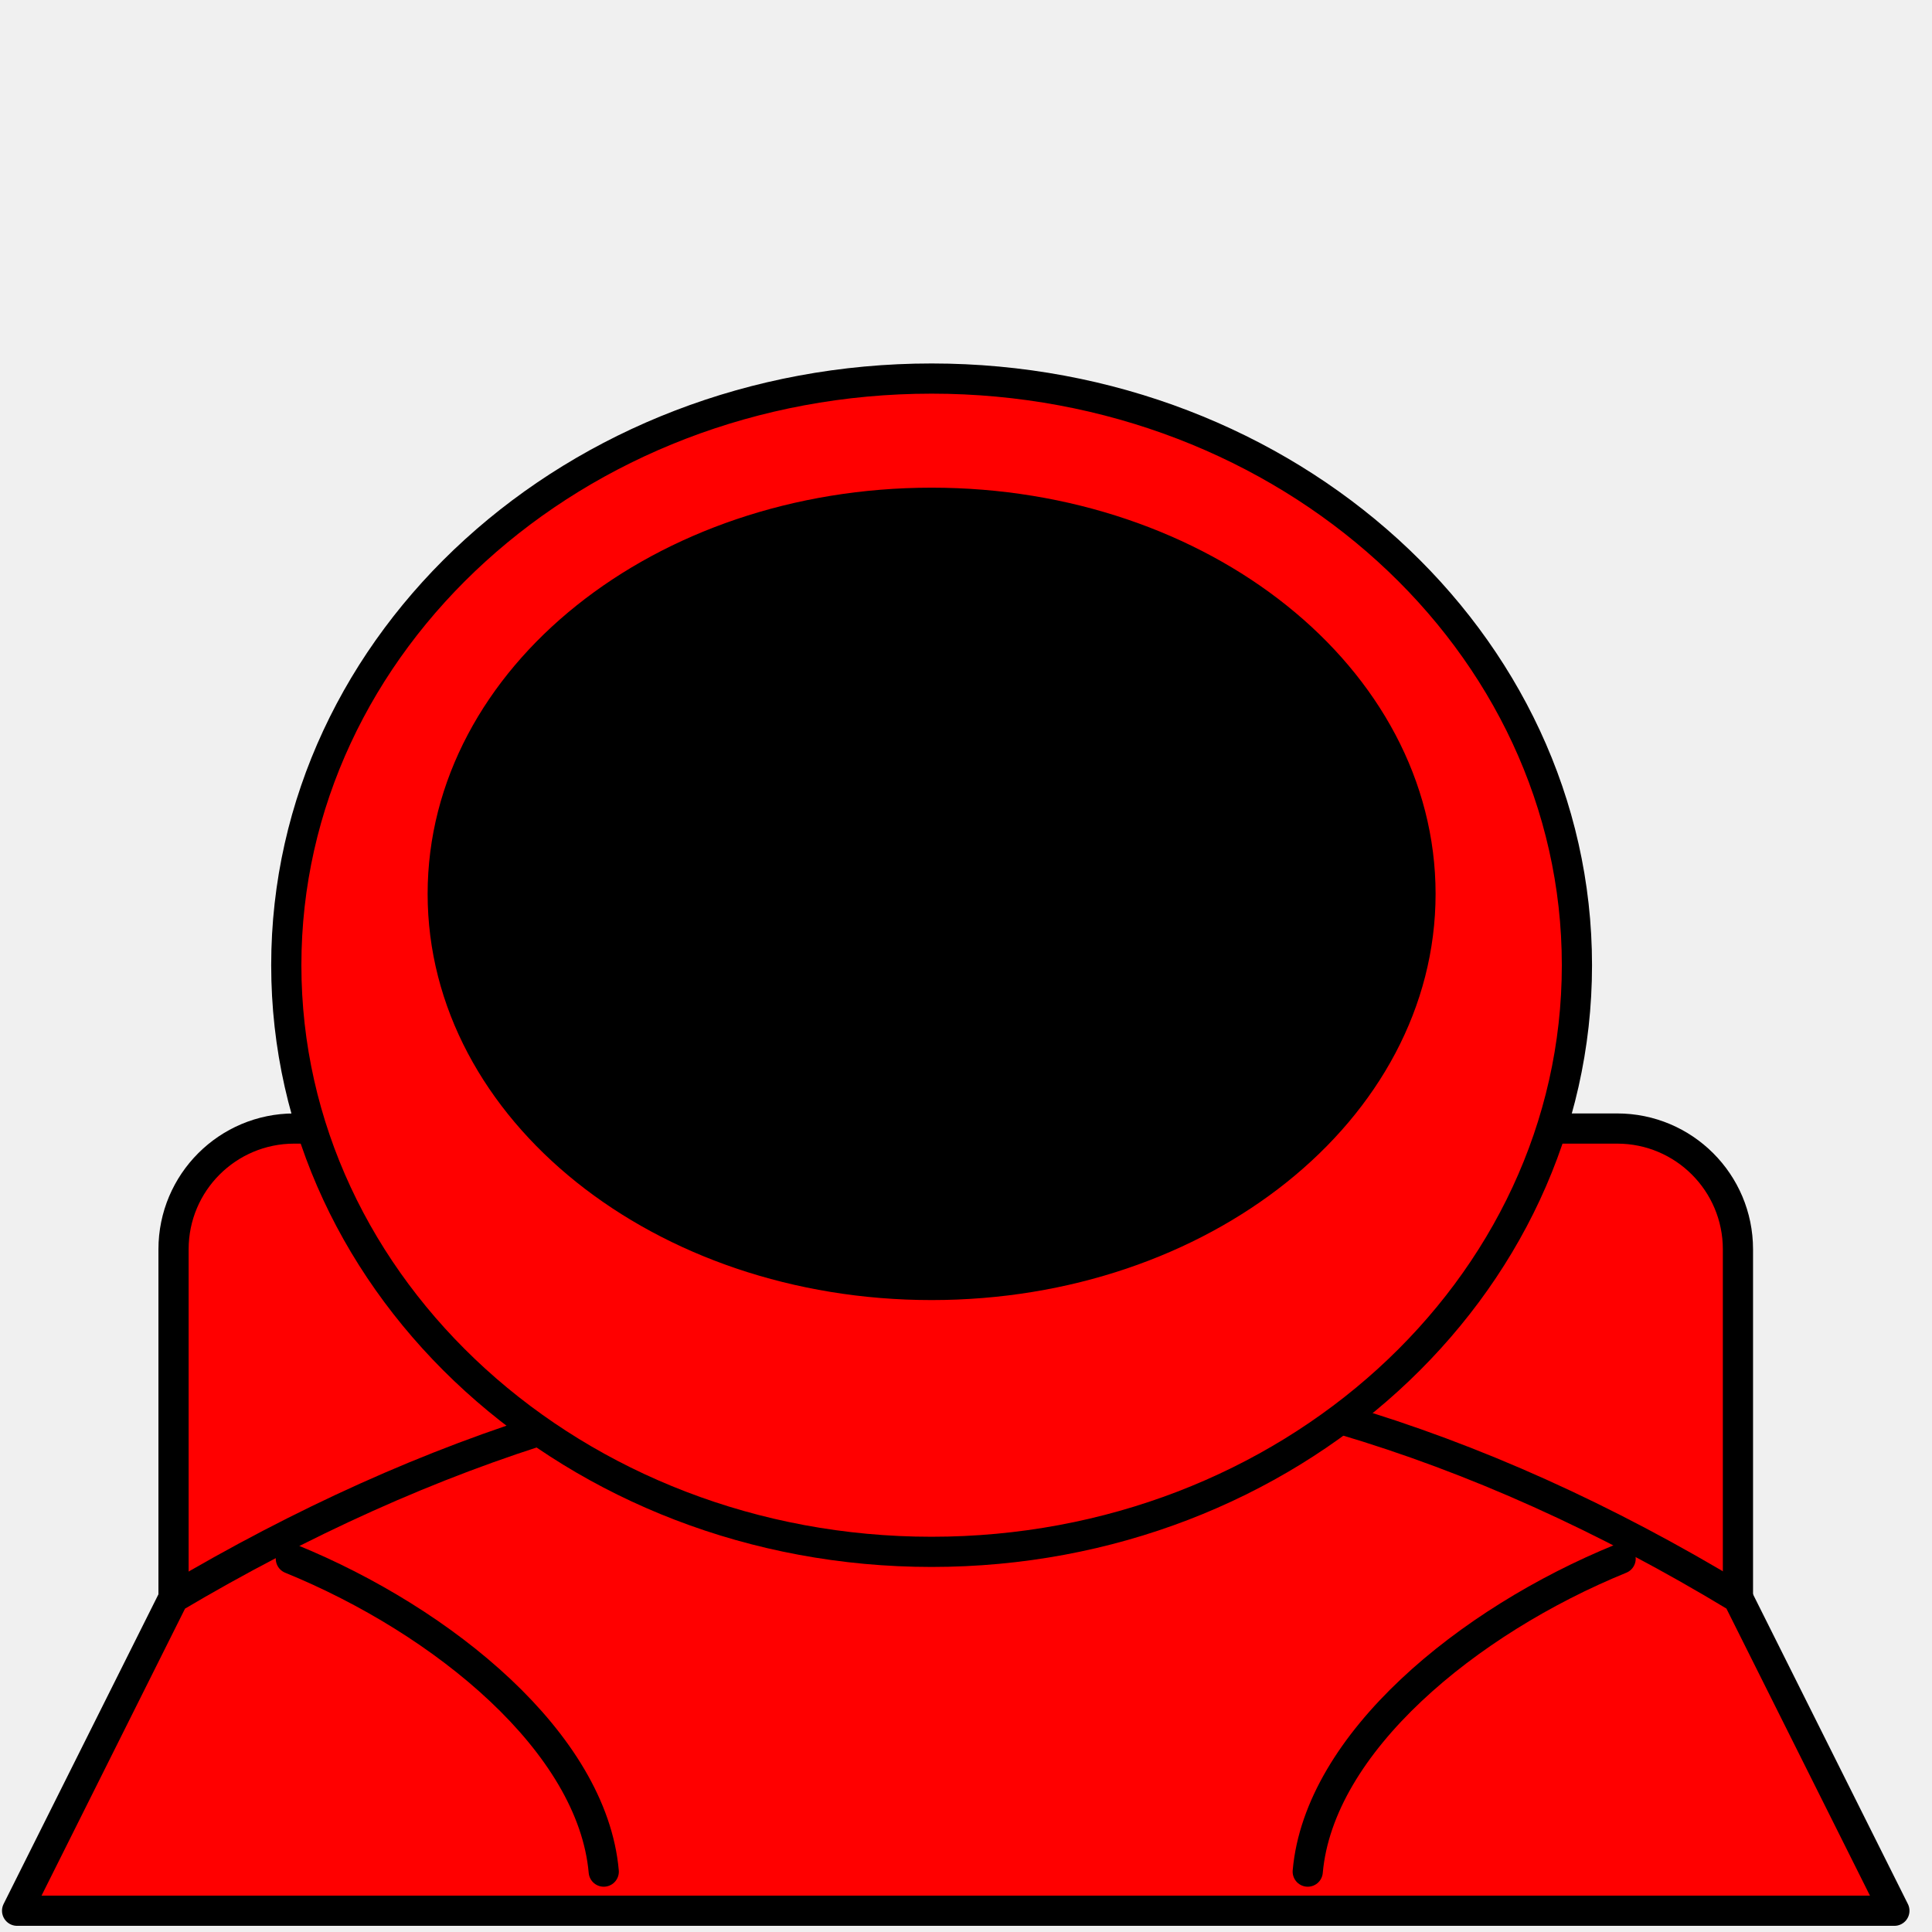
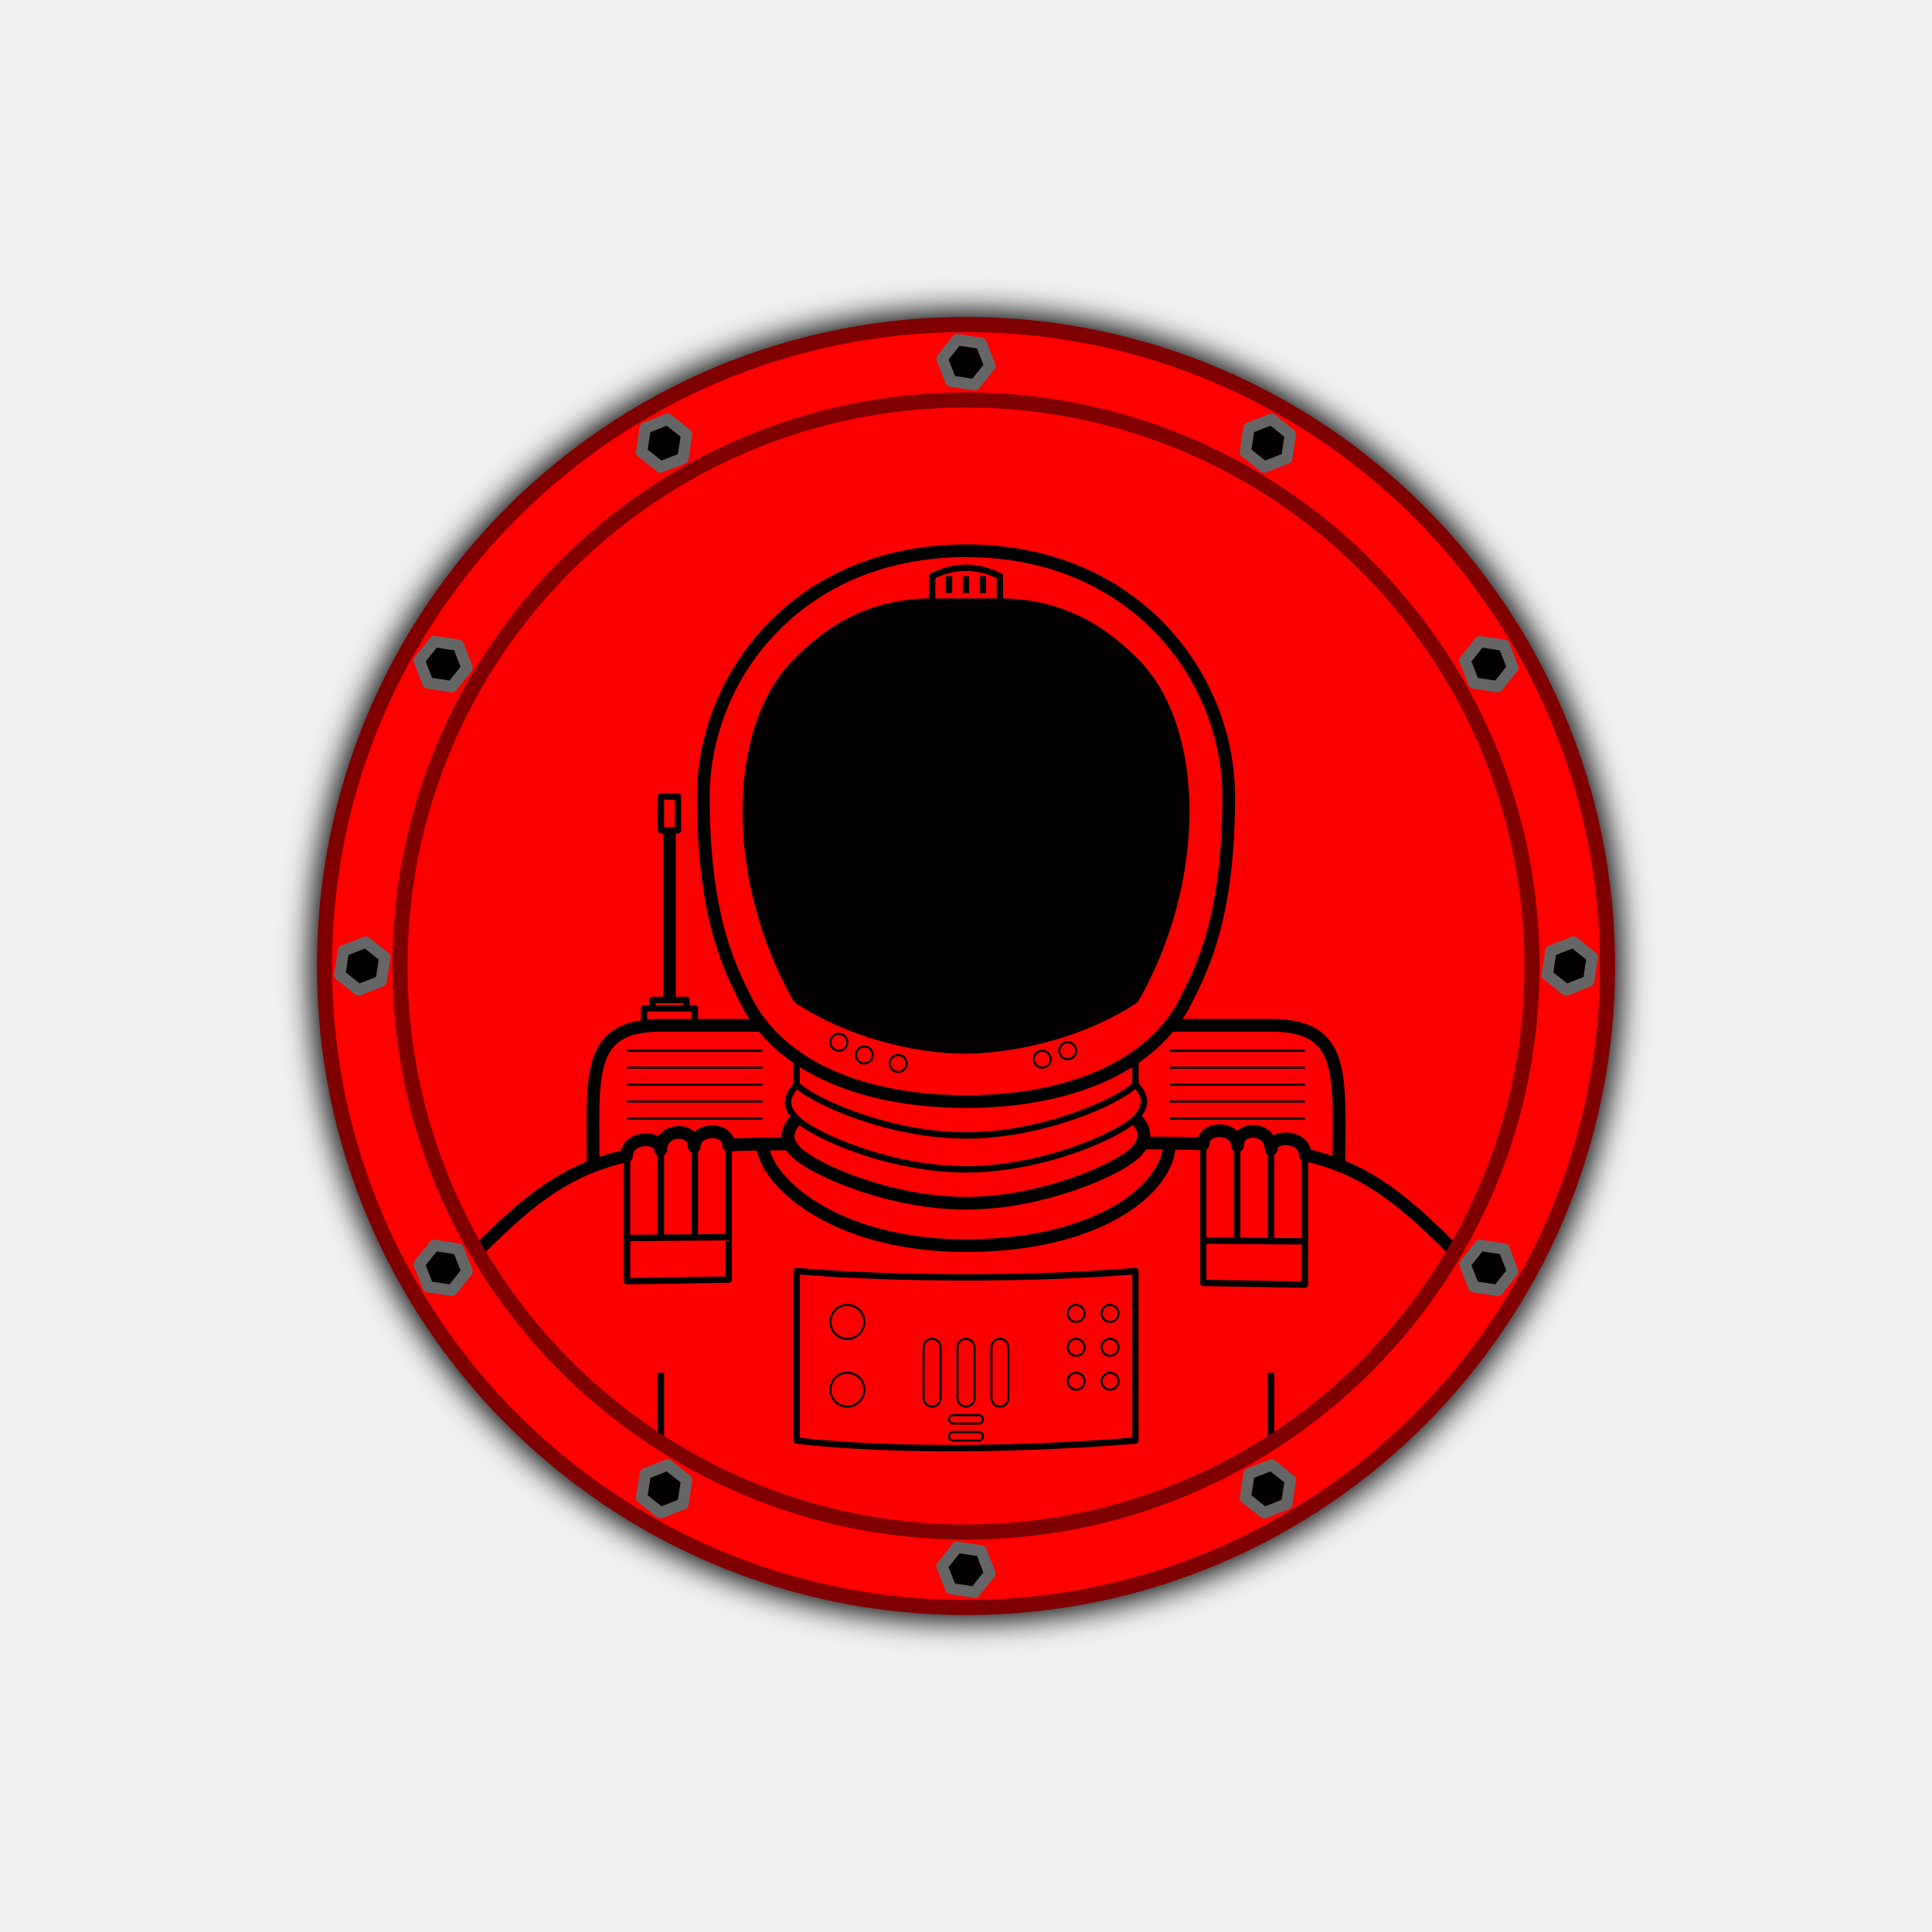
- <svg xmlns="http://www.w3.org/2000/svg" width="512" height="512" viewBox="0 0 135.467 135.467" version="1.1" id="svg8">
+ <svg xmlns="http://www.w3.org/2000/svg" width="512" height="512" viewBox="0 0 135.467 135.467" version="1.1" id="svg5">
  <defs id="defs2">
-     <marker style="overflow:visible;" id="Arrow1Mend" refX="0.0" refY="0.0" orient="auto">
-       <path transform="scale(0.4) rotate(180) translate(10,0)" style="fill-rule:evenodd;stroke:#ffffff;stroke-width:1pt;stroke-opacity:1;fill:#ffffff;fill-opacity:1" d="M 0.0,0.0 L 5.0,-5.0 L -12.5,0.0 L 5.0,5.0 L 0.0,0.0 z " id="path868" />
-     </marker>
-     <marker style="overflow:visible;" id="marker1227" refX="0.0" refY="0.0" orient="auto">
-       <path transform="scale(0.8) rotate(180) translate(12.5,0)" style="fill-rule:evenodd;stroke:#ffffff;stroke-width:1pt;stroke-opacity:1;fill:#ffffff;fill-opacity:1" d="M 0.0,0.0 L 5.0,-5.0 L -12.5,0.0 L 5.0,5.0 L 0.0,0.0 z " id="path1225" />
-     </marker>
-     <marker style="overflow:visible;" id="Arrow1Lend" refX="0.0" refY="0.0" orient="auto">
-       <path transform="scale(0.8) rotate(180) translate(12.5,0)" style="fill-rule:evenodd;stroke:#ffffff;stroke-width:1pt;stroke-opacity:1;fill:#ffffff;fill-opacity:1" d="M 0.0,0.0 L 5.0,-5.0 L -12.5,0.0 L 5.0,5.0 L 0.0,0.0 z " id="path862" />
-     </marker>
+     <filter style="color-interpolation-filters:sRGB" id="filter3401" x="-0.032" y="-0.032" width="1.064" height="1.064">
+       <feGaussianBlur stdDeviation="1.054" id="feGaussianBlur3403" />
+     </filter>
  </defs>
-   <g id="layer2" style="display:none">
-     <rect style="fill:#f1511b;fill-opacity:1;stroke:#000000;stroke-width:2.117;stroke-linecap:round;stroke-linejoin:round;stroke-miterlimit:4;stroke-dasharray:none;stroke-opacity:1;stop-color:#000000" id="rect14474" width="131.233" height="131.233" x="2.117" y="2.117" ry="66.675" rx="66.612" />
+   <g id="layer4" style="display:inline">
+     <rect style="display:inline;mix-blend-mode:normal;fill:#000000;fill-opacity:0.982;stroke:#000000;stroke-width:0.794;stroke-linejoin:round;stroke-miterlimit:0;paint-order:markers fill stroke;filter:url(#filter3401);stop-color:#000000" id="rect91" width="91.017" height="91.017" x="22.225" y="22.225" ry="45.508" rx="45.508" />
+     <rect style="display:inline;fill:#ff0000;fill-opacity:0.982;stroke:none;stroke-width:0.794;stroke-linejoin:round;stroke-miterlimit:0;paint-order:markers fill stroke;stop-color:#000000" id="rect91-3" width="84.667" height="84.667" x="25.4" y="25.4" ry="42.317" rx="42.333" />
  </g>
  <g id="layer1">
-     <rect style="fill:#ff0000;fill-opacity:1;stroke:#000000;stroke-width:2.117;stroke-linecap:round;stroke-linejoin:round;stroke-miterlimit:4;stroke-dasharray:none;stop-color:#000000" id="rect1489" width="109.692" height="52.104" x="12.168" y="79.13" rx="8.467" ry="8.467" />
-     <path style="fill:#ff0000;fill-opacity:1;stroke:#000000;stroke-width:2.117;stroke-linecap:round;stroke-linejoin:round;stroke-miterlimit:4;stroke-dasharray:none;stop-color:#000000" d="M 1.199,133.976 H 132.829 l -10.969,-21.938 c -37.144,-22.52 -73.678,-21.351 -109.692,0 L 1.199,133.976" id="path1180" />
-     <ellipse style="fill:#ff0000;fill-opacity:1;stroke:#000000;stroke-width:2.117;stroke-linecap:round;stroke-linejoin:round;stroke-miterlimit:4;stroke-dasharray:none;stop-color:#000000" id="path1065" cx="65.322" cy="67.678" rx="45.248" ry="41.134" />
-     <ellipse style="fill:#000000;fill-opacity:0.999;stroke:#000000;stroke-width:2.117;stroke-linecap:round;stroke-linejoin:round;stroke-miterlimit:4;stroke-dasharray:none;stop-color:#000000" id="path1041" ry="27.423" rx="34.279" cy="62.676" cx="65.322" />
-     <path style="fill:#ff0000;fill-opacity:1;stroke:#000000;stroke-width:2.117;stroke-linecap:round;stroke-linejoin:round;stroke-miterlimit:4;stroke-dasharray:none;stop-color:#000000" d="m 20.395,109.295 c 10.72,4.372 21.14,12.914 21.938,21.938" id="path1622" />
-     <path style="fill:#ff0000;fill-opacity:1;stroke:#000000;stroke-width:2.117;stroke-linecap:round;stroke-linejoin:round;stroke-miterlimit:4;stroke-dasharray:none;stop-color:#000000" d="m 113.633,109.295 c -10.72,4.372 -21.14,12.914 -21.938,21.938" id="path1622-3" />
+     <g id="g1-6" transform="matrix(0.5614062,0,0,0.5614062,29.70742,32.08402)">
+       <path style="fill:none;fill-opacity:0.982;stroke:#000000;stroke-width:1.587;stroke-linejoin:round;stroke-miterlimit:0;stroke-dasharray:none;paint-order:markers fill stroke;stop-color:#000000" d="m 40.217,67.733 c 4.233,8.467 14.817,12.7 27.517,12.7 12.7,10e-7 23.283,-4.233 27.517,-12.7 2.117,-4.233 5.292,-10.583 5.292,-25.4 0,-14.817 -11.642,-30.692 -32.808,-30.692 -21.167,0 -32.808,15.875 -32.808,30.692 0,14.817 3.175,21.167 5.292,25.4 z" id="path441" />
+       <path style="fill:#000000;fill-opacity:0.982;stroke:#000000;stroke-width:0.794;stroke-linejoin:round;stroke-miterlimit:0;stroke-dasharray:none;paint-order:markers fill stroke;stop-color:#000000" d="m 63.41,17.98 c -8.377,0.012 -13.557,4.134 -16.843,7.42 -8.467,8.467 -8.467,27.517 0,42.333 6.35,4.233 14.817,6.35 21.074,6.317 6.442,-0.034 14.909,-2.084 21.259,-6.317 8.467,-14.817 8.467,-33.867 0,-42.333 -3.268,-3.268 -8.467,-7.408 -16.933,-7.408" id="path4942" />
+       <path style="fill:none;fill-opacity:0.982;stroke:#000000;stroke-width:0.794;stroke-linejoin:round;stroke-miterlimit:0;stroke-dasharray:none;paint-order:markers fill stroke;stop-color:#000000" d="m 46.567,74.083 v 4.233 c 2.117,2.117 11.642,6.35 21.167,6.35 9.525,-10e-7 19.05,-4.233 21.167,-6.35 l 10e-7,-4.233" id="path6945" />
+       <path style="fill:none;fill-opacity:0.982;stroke:#000000;stroke-width:0.794;stroke-linejoin:round;stroke-miterlimit:0;stroke-dasharray:none;paint-order:markers fill stroke;stop-color:#000000" d="m 46.567,78.317 c -0.977,1.218 -1.793,2.467 0,4.233 2.117,2.117 11.642,6.35 21.167,6.35 9.525,-10e-7 19.05,-4.233 21.167,-6.35 1.339,-1.371 1.482,-2.778 10e-7,-4.233" id="path6945-3" />
+       <path style="fill:none;fill-opacity:0.982;stroke:#000000;stroke-width:1.587;stroke-linejoin:round;stroke-miterlimit:0;stroke-dasharray:none;paint-order:markers fill stroke;stop-color:#000000" d="m 46.567,82.55 c -0.977,1.218 -1.793,2.467 0,4.233 2.117,2.117 11.642,6.35 21.167,6.35 9.525,0 19.05,-4.233 21.167,-6.35 1.339,-1.371 1.482,-2.778 10e-7,-4.233" id="path6945-3-6" />
+       <path style="fill:none;fill-opacity:0.982;stroke:#000000;stroke-width:1.587;stroke-linejoin:round;stroke-miterlimit:0;stroke-dasharray:none;paint-order:markers fill stroke;stop-color:#000000" d="m 45.508,85.725 c -2.72,0 -5.189,0.04 -7.442,0.123 0.034,-2.24 -4.199,-2.24 -4.282,0.231 0.082,-2.471 -4.151,-2.471 -4.195,0.415 0.044,-1.828 -4.189,-1.828 -4.259,0.723 -8.063,1.763 -13.012,6.297 -18.98,12.265" id="path8832" />
+       <path style="fill:none;fill-opacity:0.982;stroke:#000000;stroke-width:1.587;stroke-linejoin:round;stroke-miterlimit:0;stroke-dasharray:none;paint-order:markers fill stroke;stop-color:#000000" d="m 89.924,85.602 c 2.72,0 5.189,0.04 7.442,0.123 -0.034,-2.24 4.199,-2.24 4.282,0.231 -0.082,-2.471 4.151,-2.471 4.195,0.415 -0.044,-1.828 4.189,-1.828 4.259,0.723 8.063,1.763 13.046,6.42 19.014,12.389" id="path8832-5" />
+       <path style="fill:none;fill-opacity:0.982;stroke:#000000;stroke-width:0.794;stroke-linejoin:round;stroke-miterlimit:0;stroke-dasharray:none;paint-order:markers fill stroke;stop-color:#000000" d="M 25.4,86.783 V 97.367" id="path10849" />
+       <path style="fill:none;fill-opacity:0.982;stroke:#000000;stroke-width:0.794;stroke-linejoin:round;stroke-miterlimit:0;stroke-dasharray:none;paint-order:markers fill stroke;stop-color:#000000" d="M 29.633,85.725 V 97.367" id="path10851" />
+       <path style="fill:none;fill-opacity:0.982;stroke:#000000;stroke-width:0.794;stroke-linejoin:round;stroke-miterlimit:0;stroke-dasharray:none;paint-order:markers fill stroke;stop-color:#000000" d="M 33.867,85.725 V 97.367" id="path10853" />
+       <path style="fill:none;fill-opacity:0.982;stroke:#000000;stroke-width:0.794;stroke-linejoin:round;stroke-miterlimit:0;stroke-dasharray:none;paint-order:markers fill stroke;stop-color:#000000" d="m 38.1,85.725 -1e-6,11.642" id="path10855" />
+       <path style="fill:none;fill-opacity:0.982;stroke:#000000;stroke-width:0.794;stroke-linejoin:round;stroke-miterlimit:0;stroke-dasharray:none;paint-order:markers fill stroke;stop-color:#000000" d="m 38.1,97.367 v 5.292 l -12.692,0.21 -0.004,-5.397 z" id="path11508" />
+       <path style="fill:none;fill-opacity:0.982;stroke:#000000;stroke-width:0.794;stroke-linejoin:round;stroke-miterlimit:0;stroke-dasharray:none;paint-order:markers fill stroke;stop-color:#000000" d="M 110.069,87.207 V 97.791" id="path10849-3" />
+       <path style="fill:none;fill-opacity:0.982;stroke:#000000;stroke-width:0.794;stroke-linejoin:round;stroke-miterlimit:0;stroke-dasharray:none;paint-order:markers fill stroke;stop-color:#000000" d="m 105.835,86.149 v 11.642" id="path10851-5" />
+       <path style="fill:none;fill-opacity:0.982;stroke:#000000;stroke-width:0.794;stroke-linejoin:round;stroke-miterlimit:0;stroke-dasharray:none;paint-order:markers fill stroke;stop-color:#000000" d="M 101.602,86.149 V 97.791" id="path10853-6" />
+       <path style="fill:none;fill-opacity:0.982;stroke:#000000;stroke-width:0.794;stroke-linejoin:round;stroke-miterlimit:0;stroke-dasharray:none;paint-order:markers fill stroke;stop-color:#000000" d="M 97.369,86.149 V 97.791" id="path10855-2" />
+       <path style="fill:none;fill-opacity:0.982;stroke:#000000;stroke-width:0.794;stroke-linejoin:round;stroke-miterlimit:0;stroke-dasharray:none;paint-order:markers fill stroke;stop-color:#000000" d="m 97.369,97.791 v 5.292 l 12.692,0.21 0.004,-5.397 z" id="path11508-9" />
+       <path style="fill:none;fill-opacity:0.982;stroke:#000000;stroke-width:1.587;stroke-linejoin:round;stroke-miterlimit:0;stroke-dasharray:none;paint-order:markers fill stroke;stop-color:#000000" d="m 42.333,85.725 c 2e-6,4.233 8.467,12.7 25.4,12.7 16.933,0 25.4,-7.408 25.4,-12.7" id="path12184" />
+       <path style="fill:none;fill-opacity:0.982;stroke:#000000;stroke-width:0.794;stroke-linejoin:round;stroke-miterlimit:0;stroke-dasharray:none;paint-order:markers fill stroke;stop-color:#000000" d="m 88.9,101.6 v 21.167 c -12.7,1.058 -29.968,1.459 -42.333,0 V 101.6 c 12.7,1.058 29.633,1.058 42.333,0 z" id="path13610" />
+       <path style="fill:none;fill-opacity:0.982;stroke:#000000;stroke-width:0.794;stroke-linejoin:round;stroke-miterlimit:0;stroke-dasharray:none;paint-order:markers fill stroke;stop-color:#000000" d="m 63.5,14.817 v 3.175 c 2.863,-1e-6 5.683,-1e-6 8.467,0 v -3.175 c -2.813,-1.403 -5.635,-1.419 -8.467,0 z" id="path14341" />
+       <path style="fill:none;fill-opacity:0.982;stroke:#000000;stroke-width:0.794;stroke-linejoin:round;stroke-miterlimit:0;stroke-dasharray:none;paint-order:markers fill stroke;stop-color:#000000" d="m 65.617,14.817 v 2.117" id="path14504" />
+       <path style="fill:none;fill-opacity:0.982;stroke:#000000;stroke-width:0.794;stroke-linejoin:round;stroke-miterlimit:0;stroke-dasharray:none;paint-order:markers fill stroke;stop-color:#000000" d="m 67.733,14.817 v 2.117" id="path14506" />
+       <path style="fill:none;fill-opacity:0.982;stroke:#000000;stroke-width:0.794;stroke-linejoin:round;stroke-miterlimit:0;stroke-dasharray:none;paint-order:markers fill stroke;stop-color:#000000" d="m 69.85,14.817 v 2.117" id="path14508" />
+       <circle style="fill:none;fill-opacity:0.982;stroke:#000000;stroke-width:0.265;stroke-linejoin:round;stroke-miterlimit:0;stroke-dasharray:none;paint-order:markers fill stroke;stop-color:#000000" id="path15429" cx="77.258" cy="75.142" r="1.058" />
+       <circle style="fill:none;fill-opacity:0.982;stroke:#000000;stroke-width:0.265;stroke-linejoin:round;stroke-miterlimit:0;stroke-dasharray:none;paint-order:markers fill stroke;stop-color:#000000" id="path15431" cx="80.433" cy="74.083" r="1.058" />
+       <circle style="fill:none;fill-opacity:0.982;stroke:#000000;stroke-width:0.265;stroke-linejoin:round;stroke-miterlimit:0;stroke-dasharray:none;paint-order:markers fill stroke;stop-color:#000000" id="path15433" cx="59.267" cy="75.671" r="1.058" />
+       <circle style="fill:none;fill-opacity:0.982;stroke:#000000;stroke-width:0.265;stroke-linejoin:round;stroke-miterlimit:0;stroke-dasharray:none;paint-order:markers fill stroke;stop-color:#000000" id="path15435" cx="51.858" cy="73.025" r="1.058" />
+       <circle style="fill:none;fill-opacity:0.982;stroke:#000000;stroke-width:0.265;stroke-linejoin:round;stroke-miterlimit:0;stroke-dasharray:none;paint-order:markers fill stroke;stop-color:#000000" id="path15437" cx="55.033" cy="74.613" r="1.058" />
+       <rect style="fill:none;fill-opacity:0.982;stroke:#000000;stroke-width:0.265;stroke-linejoin:round;stroke-miterlimit:0;stroke-dasharray:none;paint-order:markers fill stroke;stop-color:#000000" id="rect16434" width="2.117" height="8.467" x="66.675" y="110.067" ry="1.058" />
+       <rect style="fill:none;fill-opacity:0.982;stroke:#000000;stroke-width:0.265;stroke-linejoin:round;stroke-miterlimit:0;stroke-dasharray:none;paint-order:markers fill stroke;stop-color:#000000" id="rect16434-1" width="2.117" height="8.467" x="62.442" y="110.067" ry="1.058" />
+       <rect style="fill:none;fill-opacity:0.982;stroke:#000000;stroke-width:0.265;stroke-linejoin:round;stroke-miterlimit:0;stroke-dasharray:none;paint-order:markers fill stroke;stop-color:#000000" id="rect16434-2" width="2.117" height="8.467" x="70.908" y="110.067" ry="1.058" />
+       <circle style="fill:none;fill-opacity:0.982;stroke:#000000;stroke-width:0.265;stroke-linejoin:round;stroke-miterlimit:0;stroke-dasharray:none;paint-order:markers fill stroke;stop-color:#000000" id="path16681" cx="52.917" cy="107.95" r="2.117" />
+       <circle style="fill:none;fill-opacity:0.982;stroke:#000000;stroke-width:0.265;stroke-linejoin:round;stroke-miterlimit:0;stroke-dasharray:none;paint-order:markers fill stroke;stop-color:#000000" id="path16683" cx="52.917" cy="116.417" r="2.117" />
+       <circle style="fill:none;fill-opacity:0.982;stroke:#000000;stroke-width:0.265;stroke-linejoin:round;stroke-miterlimit:0;stroke-dasharray:none;paint-order:markers fill stroke;stop-color:#000000" id="path16685" cx="81.492" cy="106.892" r="1.058" />
+       <circle style="fill:none;fill-opacity:0.982;stroke:#000000;stroke-width:0.265;stroke-linejoin:round;stroke-miterlimit:0;stroke-dasharray:none;paint-order:markers fill stroke;stop-color:#000000" id="path16687" cx="85.725" cy="106.892" r="1.058" />
+       <circle style="fill:none;fill-opacity:0.982;stroke:#000000;stroke-width:0.265;stroke-linejoin:round;stroke-miterlimit:0;stroke-dasharray:none;paint-order:markers fill stroke;stop-color:#000000" id="path16689" cx="81.492" cy="111.125" r="1.058" />
+       <circle style="fill:none;fill-opacity:0.982;stroke:#000000;stroke-width:0.265;stroke-linejoin:round;stroke-miterlimit:0;stroke-dasharray:none;paint-order:markers fill stroke;stop-color:#000000" id="path16691" cx="85.725" cy="111.125" r="1.058" />
+       <circle style="fill:none;fill-opacity:0.982;stroke:#000000;stroke-width:0.265;stroke-linejoin:round;stroke-miterlimit:0;stroke-dasharray:none;paint-order:markers fill stroke;stop-color:#000000" id="path16693" cx="81.492" cy="115.358" r="1.058" />
+       <circle style="fill:none;fill-opacity:0.982;stroke:#000000;stroke-width:0.265;stroke-linejoin:round;stroke-miterlimit:0;stroke-dasharray:none;paint-order:markers fill stroke;stop-color:#000000" id="path16695" cx="85.725" cy="115.358" r="1.058" />
+       <rect style="fill:none;fill-opacity:0.982;stroke:#000000;stroke-width:0.265;stroke-linejoin:round;stroke-miterlimit:0;stroke-dasharray:none;paint-order:markers fill stroke;stop-color:#000000" id="rect16721" width="4.233" height="1.058" x="65.617" y="119.592" ry="0.529" />
+       <rect style="fill:none;fill-opacity:0.982;stroke:#000000;stroke-width:0.265;stroke-linejoin:round;stroke-miterlimit:0;stroke-dasharray:none;paint-order:markers fill stroke;stop-color:#000000" id="rect16723" width="4.233" height="1.058" x="65.617" y="121.708" ry="0.529" />
+       <path style="fill:none;fill-opacity:0.982;stroke:#000000;stroke-width:1.587;stroke-linejoin:round;stroke-miterlimit:0;stroke-dasharray:none;paint-order:markers fill stroke;stop-color:#000000" d="m 21.167,88.9 c 0,-11.642 -1.058,-17.992 8.467,-17.992 h 12.7" id="path16758" />
+       <path style="fill:none;fill-opacity:0.982;stroke:#000000;stroke-width:1.587;stroke-linejoin:round;stroke-miterlimit:0;stroke-dasharray:none;paint-order:markers fill stroke;stop-color:#000000" d="m 114.3,88.9 c 0,-11.642 1.058,-17.992 -8.467,-17.992 h -12.7" id="path16758-0" />
+       <path style="fill:none;fill-opacity:0.982;stroke:#000000;stroke-width:0.794;stroke-linejoin:round;stroke-miterlimit:0;stroke-dasharray:none;paint-order:markers fill stroke;stop-color:#000000" d="m 27.517,70.908 v -2.117 h 6.35 v 2.117" id="path17677" />
+       <path style="fill:none;fill-opacity:0.982;stroke:#000000;stroke-width:0.794;stroke-linejoin:round;stroke-miterlimit:0;stroke-dasharray:none;paint-order:markers fill stroke;stop-color:#000000" d="m 28.575,68.792 v -1.058 h 4.233 v 1.058" id="path17712" />
+       <path style="fill:none;fill-opacity:0.982;stroke:#000000;stroke-width:1.587;stroke-linejoin:round;stroke-miterlimit:0;stroke-dasharray:none;paint-order:markers fill stroke;stop-color:#000000" d="m 30.692,67.733 -1e-6,-21.167" id="path17714" />
+       <path style="fill:none;fill-opacity:0.982;stroke:#000000;stroke-width:0.794;stroke-linejoin:round;stroke-miterlimit:0;stroke-dasharray:none;paint-order:markers fill stroke;stop-color:#000000" d="m 29.633,42.333 v 4.233 h 2.117 v -4.233 z" id="path17924" />
+       <path style="fill:none;fill-opacity:0.982;stroke:#000000;stroke-width:0.265;stroke-linejoin:round;stroke-miterlimit:0;stroke-dasharray:none;paint-order:markers fill stroke;stop-color:#000000" d="M 25.4,76.2 H 42.333" id="path18094" />
+       <path style="fill:none;fill-opacity:0.982;stroke:#000000;stroke-width:0.265;stroke-linejoin:round;stroke-miterlimit:0;stroke-dasharray:none;paint-order:markers fill stroke;stop-color:#000000" d="M 25.4,80.433 H 42.333" id="path18096" />
+       <path style="fill:none;fill-opacity:0.982;stroke:#000000;stroke-width:0.265;stroke-linejoin:round;stroke-miterlimit:0;stroke-dasharray:none;paint-order:markers fill stroke;stop-color:#000000" d="M 25.4,78.317 H 42.333" id="path18098" />
+       <path style="fill:none;fill-opacity:0.982;stroke:#000000;stroke-width:0.265;stroke-linejoin:round;stroke-miterlimit:0;stroke-dasharray:none;paint-order:markers fill stroke;stop-color:#000000" d="M 25.4,82.55 H 42.333" id="path18100" />
+       <path style="fill:none;fill-opacity:0.982;stroke:#000000;stroke-width:0.265;stroke-linejoin:round;stroke-miterlimit:0;stroke-dasharray:none;paint-order:markers fill stroke;stop-color:#000000" d="M 25.4,74.083 H 42.333" id="path18102" />
+       <path style="fill:none;fill-opacity:0.982;stroke:#000000;stroke-width:0.265;stroke-linejoin:round;stroke-miterlimit:0;stroke-dasharray:none;paint-order:markers fill stroke;stop-color:#000000" d="m 93.133,76.2 h 16.933" id="path18094-9" />
+       <path style="fill:none;fill-opacity:0.982;stroke:#000000;stroke-width:0.265;stroke-linejoin:round;stroke-miterlimit:0;stroke-dasharray:none;paint-order:markers fill stroke;stop-color:#000000" d="m 93.133,80.433 h 16.933" id="path18096-3" />
+       <path style="fill:none;fill-opacity:0.982;stroke:#000000;stroke-width:0.265;stroke-linejoin:round;stroke-miterlimit:0;stroke-dasharray:none;paint-order:markers fill stroke;stop-color:#000000" d="m 93.133,78.317 h 16.933" id="path18098-6" />
+       <path style="fill:none;fill-opacity:0.982;stroke:#000000;stroke-width:0.265;stroke-linejoin:round;stroke-miterlimit:0;stroke-dasharray:none;paint-order:markers fill stroke;stop-color:#000000" d="m 93.133,82.55 h 16.933" id="path18100-0" />
+       <path style="fill:none;fill-opacity:0.982;stroke:#000000;stroke-width:0.265;stroke-linejoin:round;stroke-miterlimit:0;stroke-dasharray:none;paint-order:markers fill stroke;stop-color:#000000" d="m 93.133,74.083 h 16.933" id="path18102-6" />
+       <path style="fill:none;fill-opacity:0.982;stroke:#000000;stroke-width:0.794;stroke-linejoin:round;stroke-miterlimit:0;stroke-dasharray:none;paint-order:markers fill stroke;stop-color:#000000" d="m 29.633,114.3 1e-6,16.933" id="path13748" />
+       <path style="fill:none;fill-opacity:0.982;stroke:#000000;stroke-width:0.794;stroke-linejoin:round;stroke-miterlimit:0;stroke-dasharray:none;paint-order:markers fill stroke;stop-color:#000000" d="m 105.833,114.3 v 16.933" id="path13750" />
+     </g>
+   </g>
+   <g id="layer2">
+     <g id="g1">
+       <rect style="fill:none;fill-opacity:0.982;stroke:#800000;stroke-width:6.35;stroke-linejoin:round;stroke-miterlimit:0;stroke-dasharray:none;paint-order:markers fill stroke;stop-color:#000000" id="rect1282" width="84.667" height="84.667" x="25.4" y="25.4" rx="42.333" ry="42.333" />
+       <rect style="fill:none;fill-opacity:0.982;stroke:#ff0000;stroke-width:4.233;stroke-linejoin:round;stroke-miterlimit:0;stroke-dasharray:none;paint-order:markers fill stroke;stop-color:#000000" id="rect1594" width="84.667" height="84.667" x="25.4" y="25.4" rx="42.333" ry="42.333" />
+       <path style="fill:#000000;fill-opacity:0.982;stroke:#666666;stroke-width:4.187;stroke-linejoin:round;stroke-miterlimit:0;stroke-dasharray:none;paint-order:markers fill stroke;stop-color:#000000" id="path1782" d="m 448,200 -8.928,-0.536 -4,-8 4.928,-7.464 8.928,0.536 4,8 z" transform="matrix(-0.01713397,0.1887998,-0.1887998,-0.01713397,153.9237,-12.80405)" />
+       <path style="fill:#000000;fill-opacity:0.982;stroke:#666666;stroke-width:4.187;stroke-linejoin:round;stroke-miterlimit:0;stroke-dasharray:none;paint-order:markers fill stroke;stop-color:#000000" id="path1782-9" transform="matrix(-0.1092383,0.1549384,-0.1549384,-0.1092383,182.6451,41.0811)" d="m 448,200 -8.928,-0.536 -4,-8 4.928,-7.464 8.928,0.536 4,8 z" />
+       <path style="fill:#000000;fill-opacity:0.982;stroke:#666666;stroke-width:4.187;stroke-linejoin:round;stroke-miterlimit:0;stroke-dasharray:none;paint-order:markers fill stroke;stop-color:#000000" id="path1782-5-2" transform="matrix(-0.1720724,0.07956144,-0.07956144,-0.1720724,180.5759,102.1077)" d="m 448,200 -8.928,-0.536 -4,-8 4.928,-7.464 8.928,0.536 4,8 z" />
+       <path style="fill:#000000;fill-opacity:0.982;stroke:#666666;stroke-width:4.187;stroke-linejoin:round;stroke-miterlimit:0;stroke-dasharray:none;paint-order:markers fill stroke;stop-color:#000000" id="path1782-5-9" transform="matrix(-0.1887998,-0.01713397,0.01713397,-0.1887998,148.2707,153.9237)" d="m 448,200 -8.928,-0.536 -4,-8 4.928,-7.464 8.928,0.536 4,8 z" />
+       <path style="fill:#000000;fill-opacity:0.982;stroke:#666666;stroke-width:4.187;stroke-linejoin:round;stroke-miterlimit:0;stroke-dasharray:none;paint-order:markers fill stroke;stop-color:#000000" id="path1782-5-1" transform="matrix(-0.1549384,-0.1092383,0.1092383,-0.1549384,94.38556,182.6451)" d="m 448,200 -8.928,-0.536 -4,-8 4.928,-7.464 8.928,0.536 4,8 z" />
+       <path style="fill:#000000;fill-opacity:0.982;stroke:#666666;stroke-width:4.187;stroke-linejoin:round;stroke-miterlimit:0;stroke-dasharray:none;paint-order:markers fill stroke;stop-color:#000000" id="path1782-5-27" transform="matrix(-0.07956144,-0.1720724,0.1720724,-0.07956144,33.35897,180.5759)" d="m 448,200 -8.928,-0.536 -4,-8 4.928,-7.464 8.928,0.536 4,8 z" />
+       <path style="fill:#000000;fill-opacity:0.982;stroke:#666666;stroke-width:4.187;stroke-linejoin:round;stroke-miterlimit:0;stroke-dasharray:none;paint-order:markers fill stroke;stop-color:#000000" id="path1782-5-0" transform="matrix(0.01713397,-0.1887998,0.1887998,0.01713397,-18.45704,148.2707)" d="m 448,200 -8.928,-0.536 -4,-8 4.928,-7.464 8.928,0.536 4,8 z" />
+       <path style="fill:#000000;fill-opacity:0.982;stroke:#666666;stroke-width:4.187;stroke-linejoin:round;stroke-miterlimit:0;stroke-dasharray:none;paint-order:markers fill stroke;stop-color:#000000" id="path1782-5" transform="matrix(0.1092383,-0.1549384,0.1549384,0.1092383,-47.17841,94.38556)" d="m 448,200 -8.928,-0.536 -4,-8 4.928,-7.464 8.928,0.536 4,8 z" />
+       <path style="fill:#000000;fill-opacity:0.982;stroke:#666666;stroke-width:4.187;stroke-linejoin:round;stroke-miterlimit:0;stroke-dasharray:none;paint-order:markers fill stroke;stop-color:#000000" id="path1782-5-3" transform="matrix(0.1720724,-0.07956144,0.07956144,0.1720724,-45.10927,33.35897)" d="m 448,200 -8.928,-0.536 -4,-8 4.928,-7.464 8.928,0.536 4,8 z" />
+       <path style="fill:#000000;fill-opacity:0.982;stroke:#666666;stroke-width:4.187;stroke-linejoin:round;stroke-miterlimit:0;stroke-dasharray:none;paint-order:markers fill stroke;stop-color:#000000" id="path1782-5-5" transform="matrix(0.1887998,0.01713397,-0.01713397,0.1887998,-12.80405,-18.45704)" d="m 448,200 -8.928,-0.536 -4,-8 4.928,-7.464 8.928,0.536 4,8 z" />
+       <path style="fill:#000000;fill-opacity:0.982;stroke:#666666;stroke-width:4.187;stroke-linejoin:round;stroke-miterlimit:0;stroke-dasharray:none;paint-order:markers fill stroke;stop-color:#000000" id="path1782-5-6" transform="matrix(0.1549384,0.1092383,-0.1092383,0.1549384,41.0811,-47.17841)" d="m 448,200 -8.928,-0.536 -4,-8 4.928,-7.464 8.928,0.536 4,8 z" />
+       <path style="fill:#000000;fill-opacity:0.982;stroke:#666666;stroke-width:4.187;stroke-linejoin:round;stroke-miterlimit:0;stroke-dasharray:none;paint-order:markers fill stroke;stop-color:#000000" id="path1782-6" transform="matrix(0.07956144,0.1720724,-0.1720724,0.07956144,102.1077,-45.10927)" d="m 448,200 -8.928,-0.536 -4,-8 4.928,-7.464 8.928,0.536 4,8 z" />
+     </g>
  </g>
</svg>
